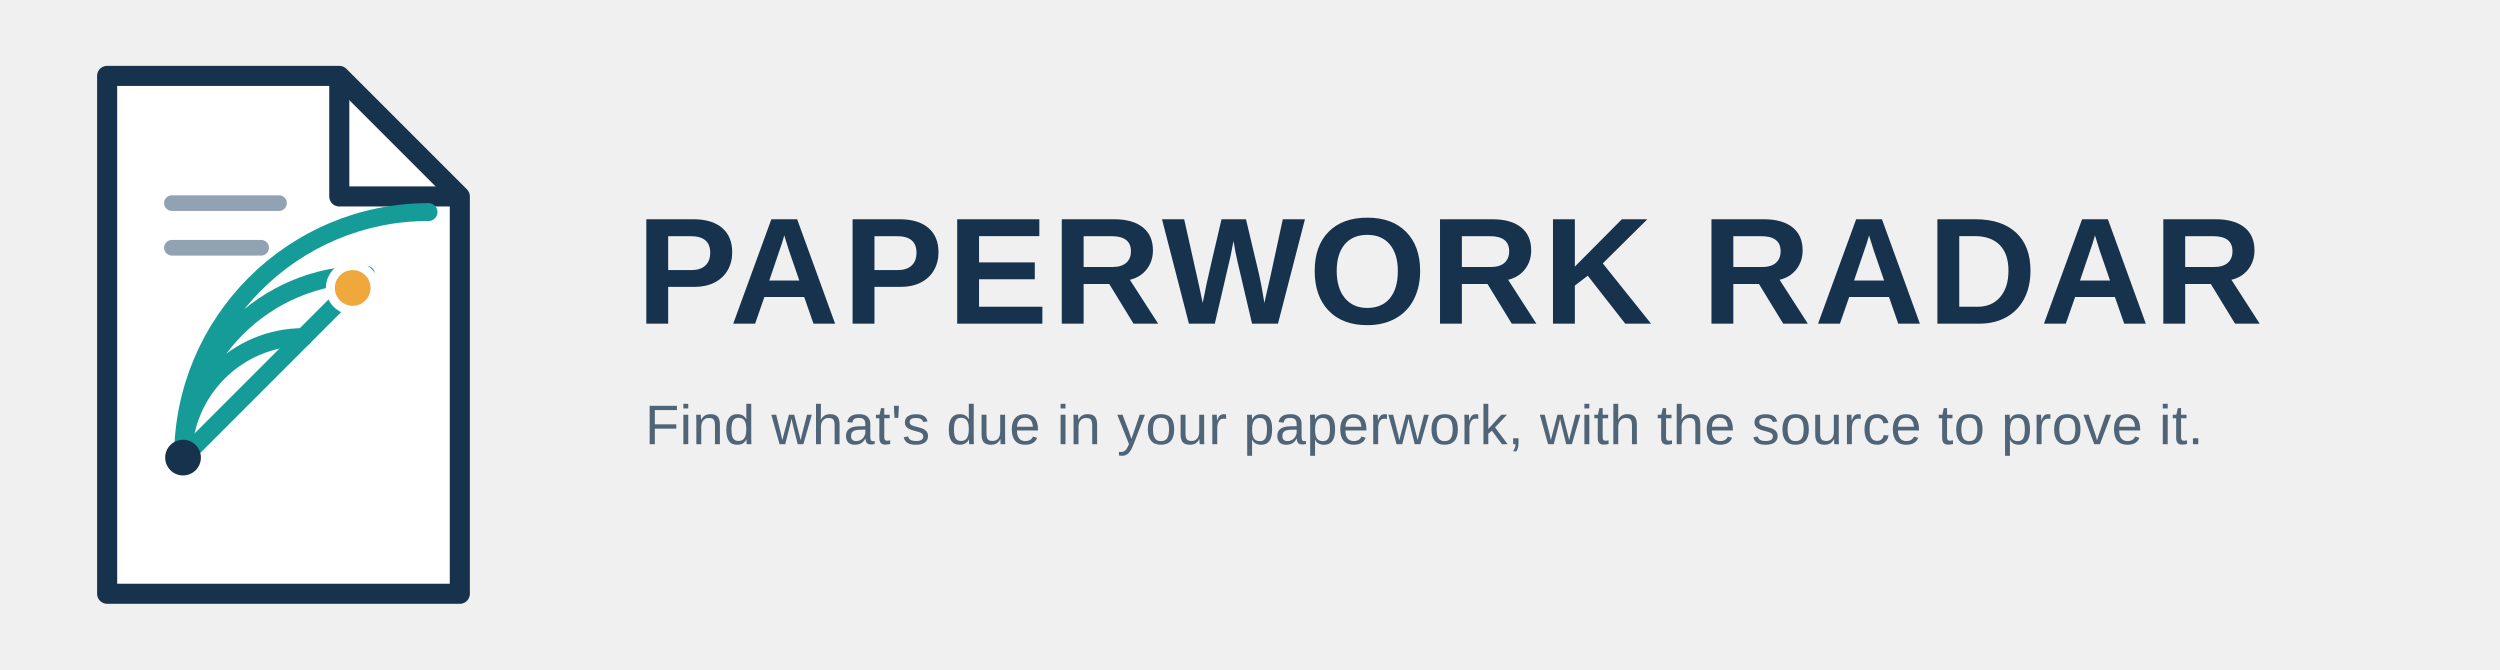
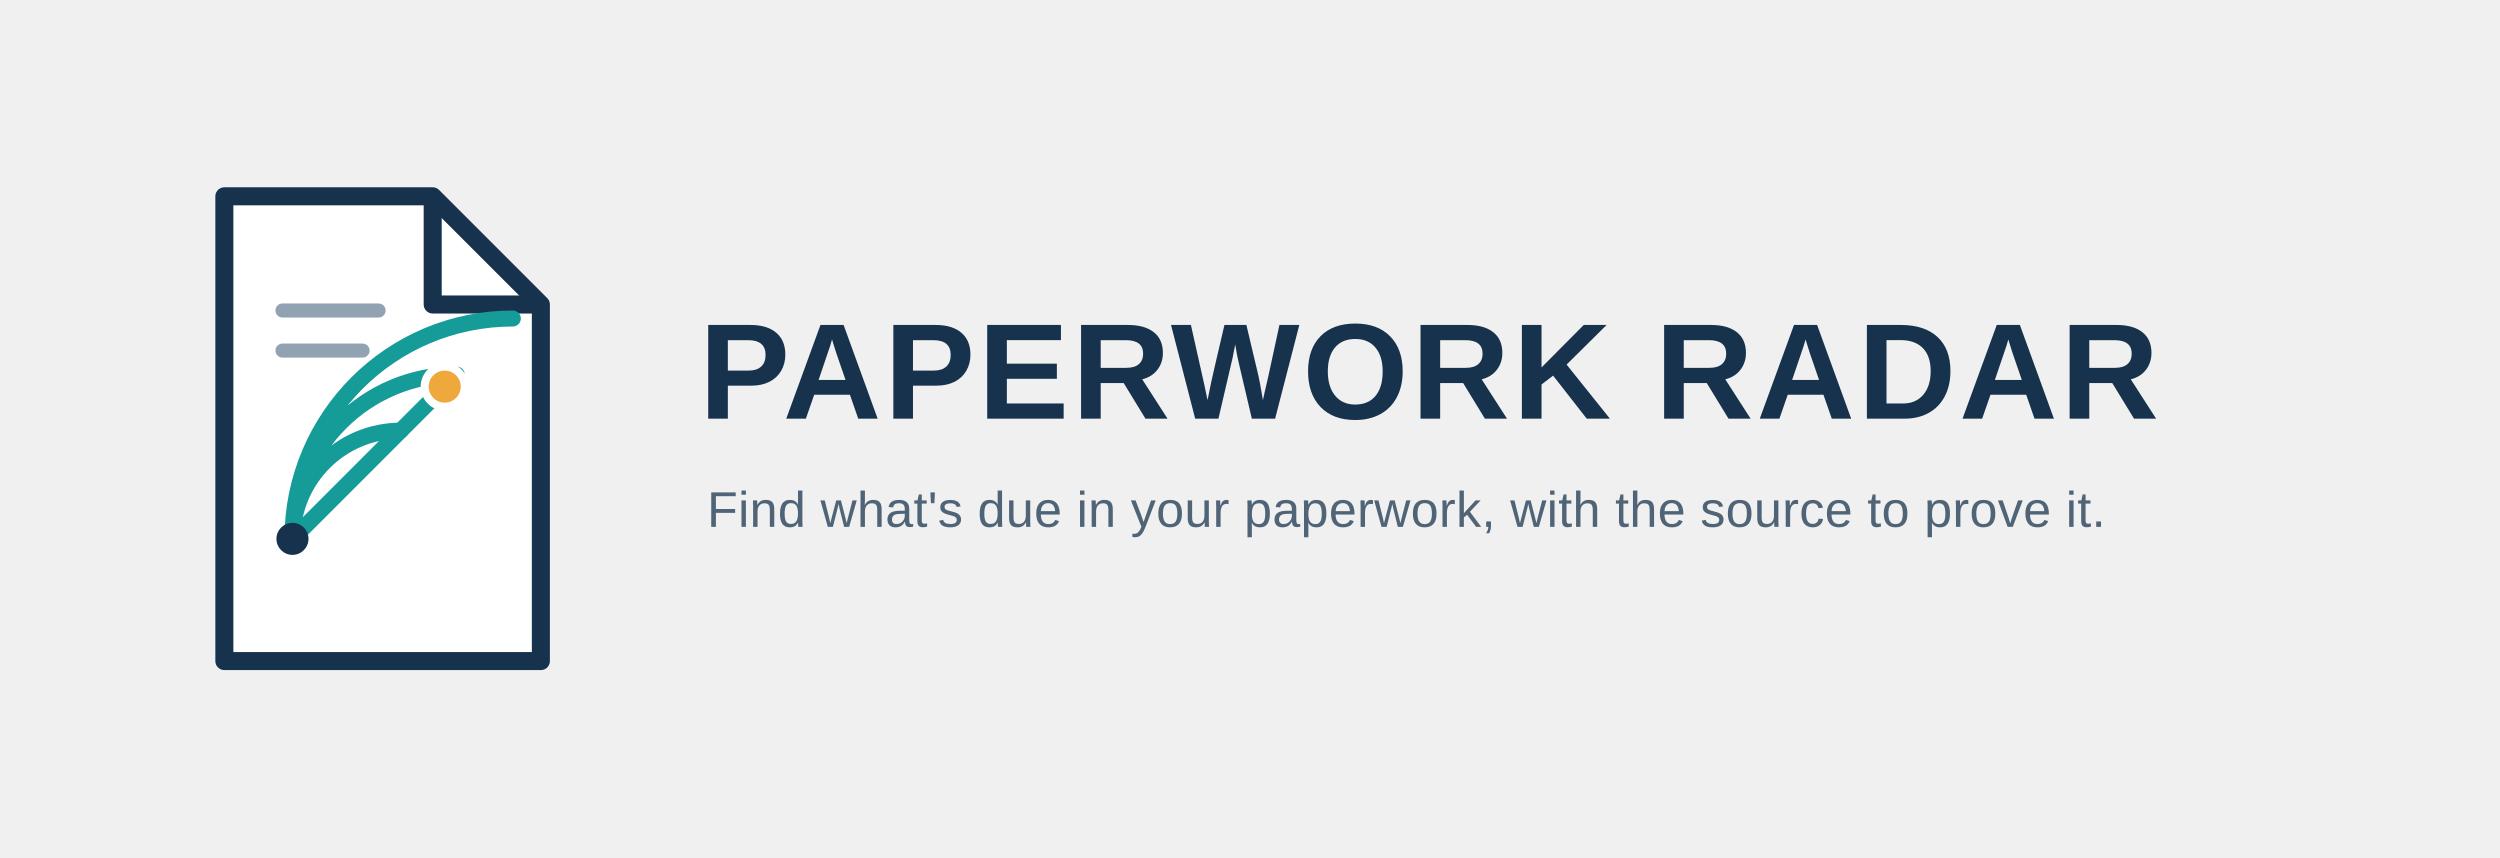
- <svg xmlns="http://www.w3.org/2000/svg" viewBox="0 0 1120 300" role="img" aria-labelledby="title description">
+ <svg xmlns="http://www.w3.org/2000/svg" width="1248" height="428" viewBox="-64 -64 1248 428" role="img" aria-labelledby="title description">
  <g fill="none" stroke-linecap="round" stroke-linejoin="round">
    <path d="M48 34h104l54 54v178H48z" fill="#fff" stroke="#17324d" stroke-width="9" />
    <path d="M152 36v52h52" stroke="#17324d" stroke-width="9" />
    <path d="M77 91h48M77 111h40" stroke="#91a2b2" stroke-width="7" />
    <path d="M82 205a54 54 0 0 1 54-54M82 205a82 82 0 0 1 82-82M82 205a110 110 0 0 1 110-110" stroke="#159b98" stroke-width="8" />
    <path d="M82 205l76-76" stroke="#159b98" stroke-width="8" />
  </g>
  <circle cx="158" cy="129" r="10" fill="#efa83b" stroke="#fff" stroke-width="4" />
  <circle cx="82" cy="205" r="8" fill="#17324d" />
  <text x="285" y="145" fill="#17324d" font-family="Avenir Next, Montserrat, Arial, sans-serif" font-size="68" font-weight="700" letter-spacing="1.5">PAPERWORK RADAR</text>
  <text x="289" y="199" fill="#506477" font-family="Avenir Next, Montserrat, Arial, sans-serif" font-size="25" font-weight="400" letter-spacing="0.2">Find what's due in your paperwork, with the source to prove it.</text>
</svg>
